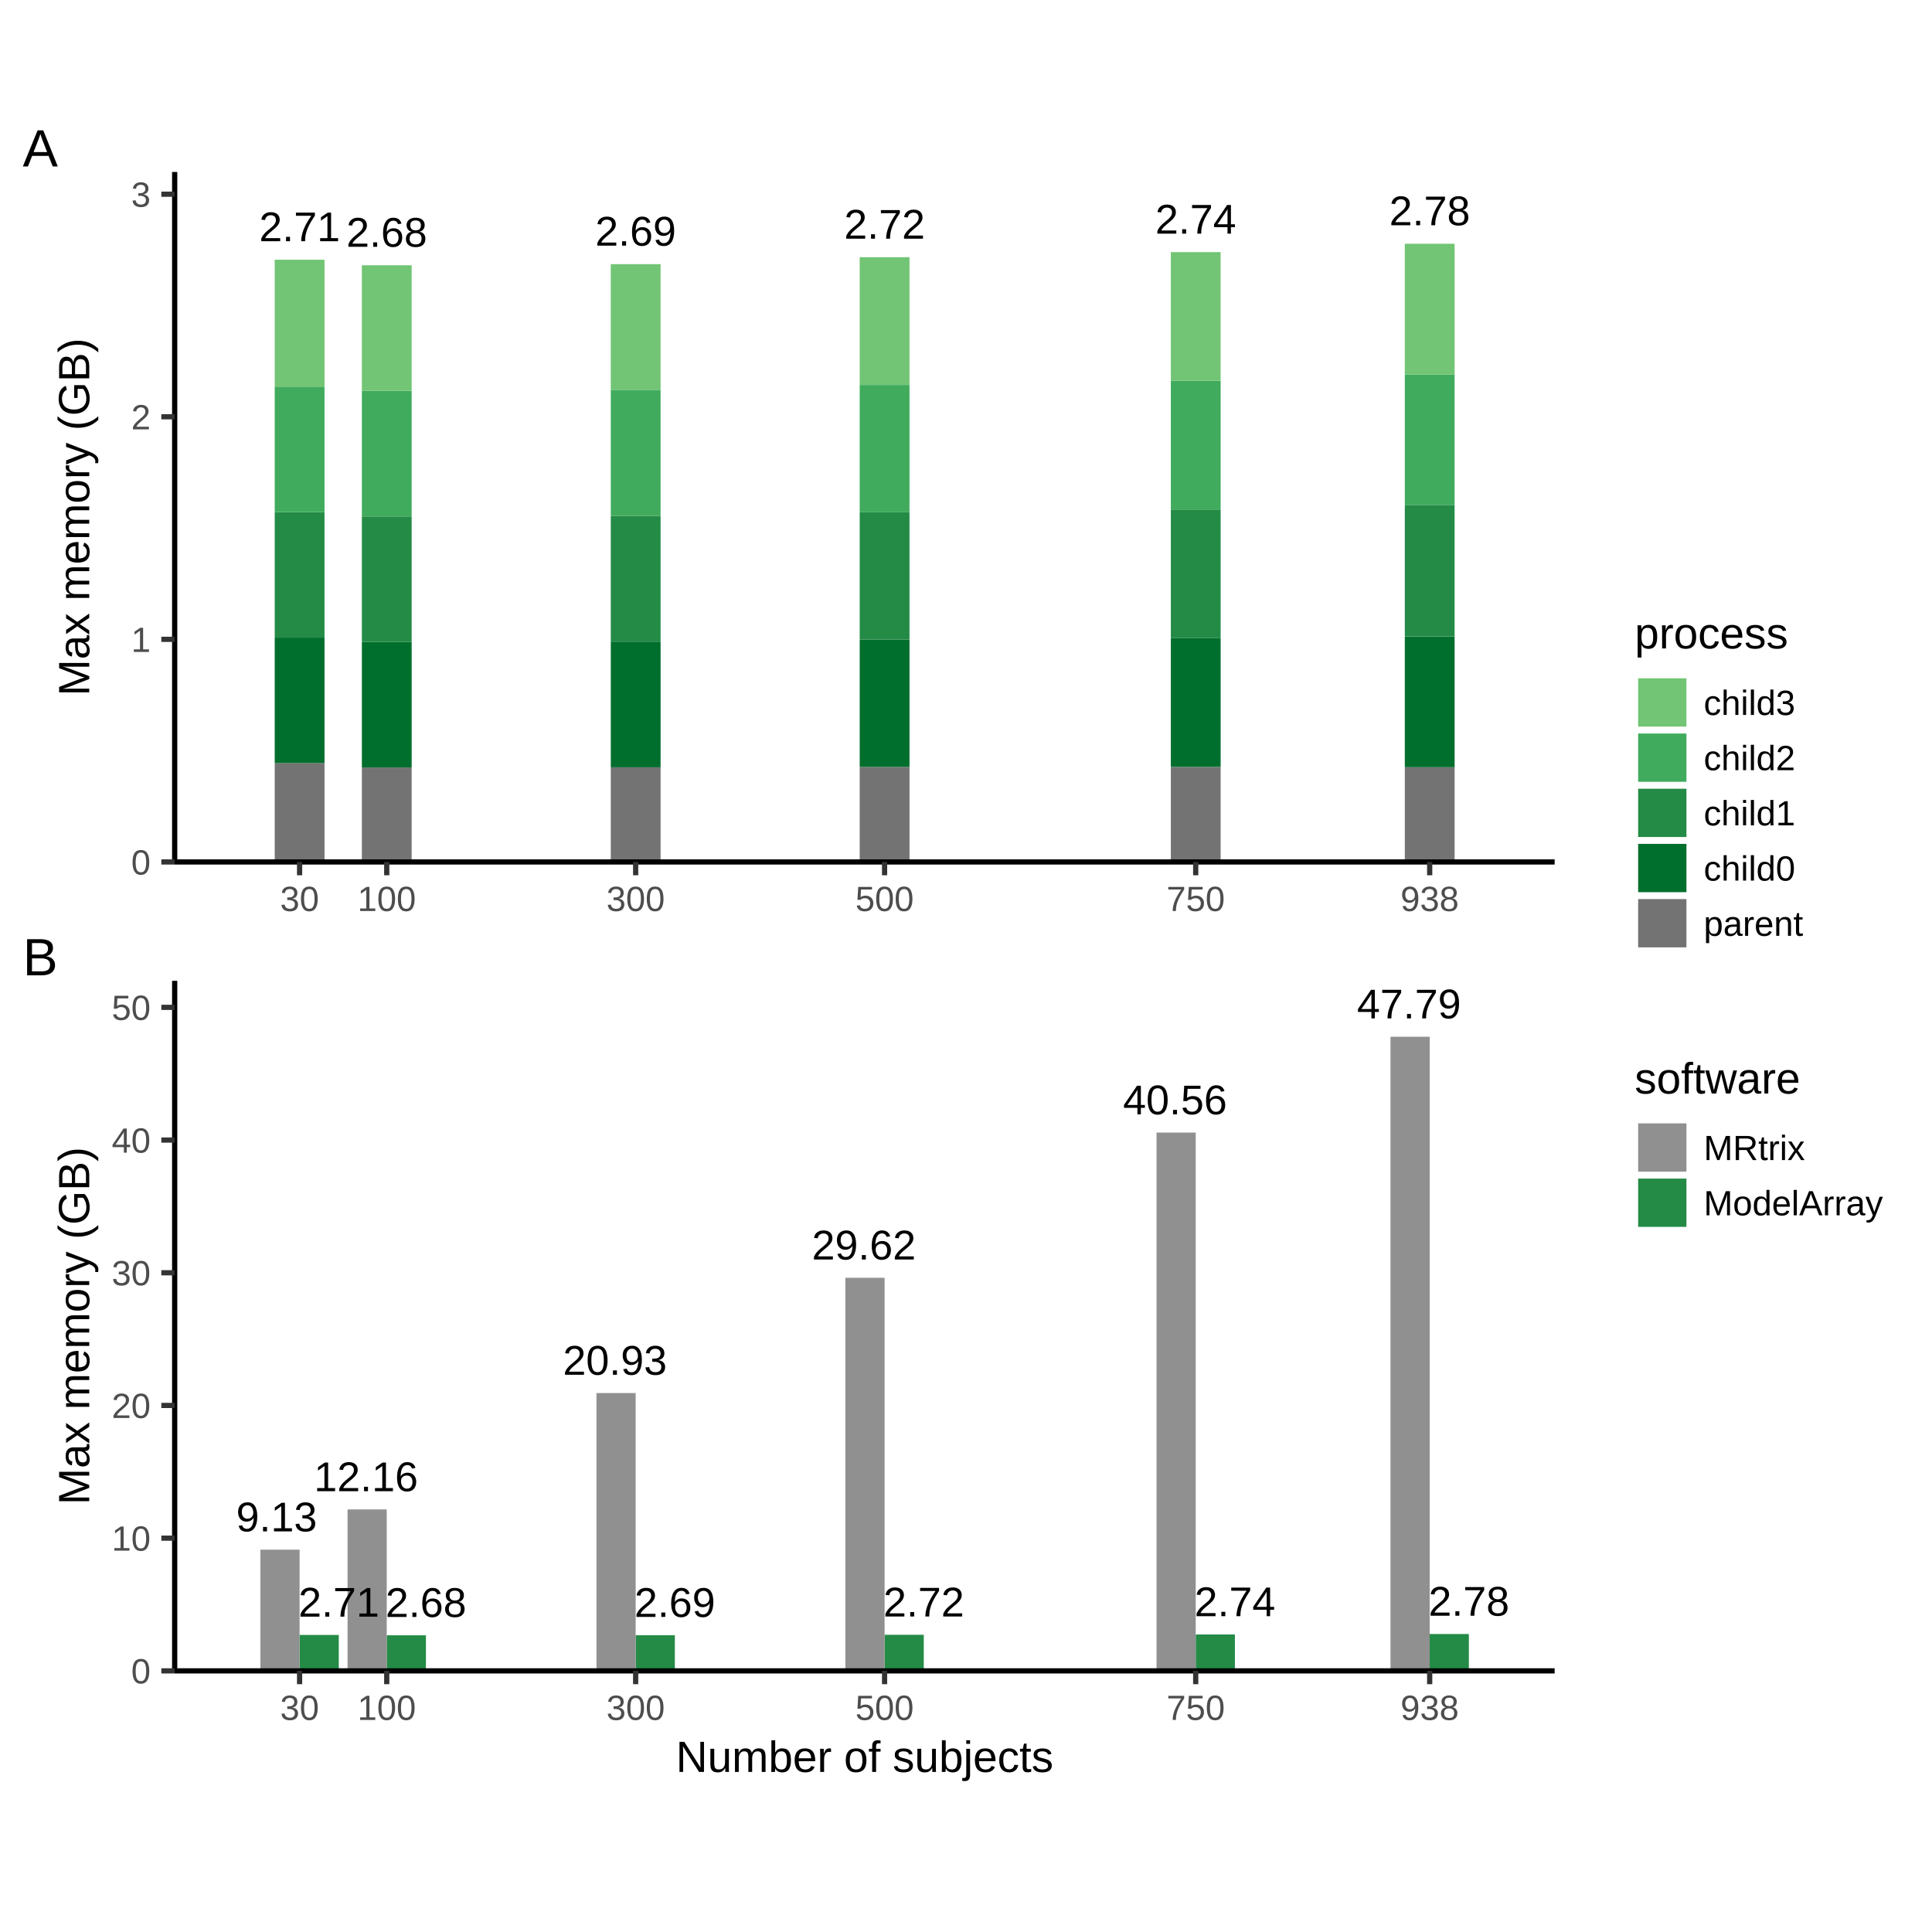
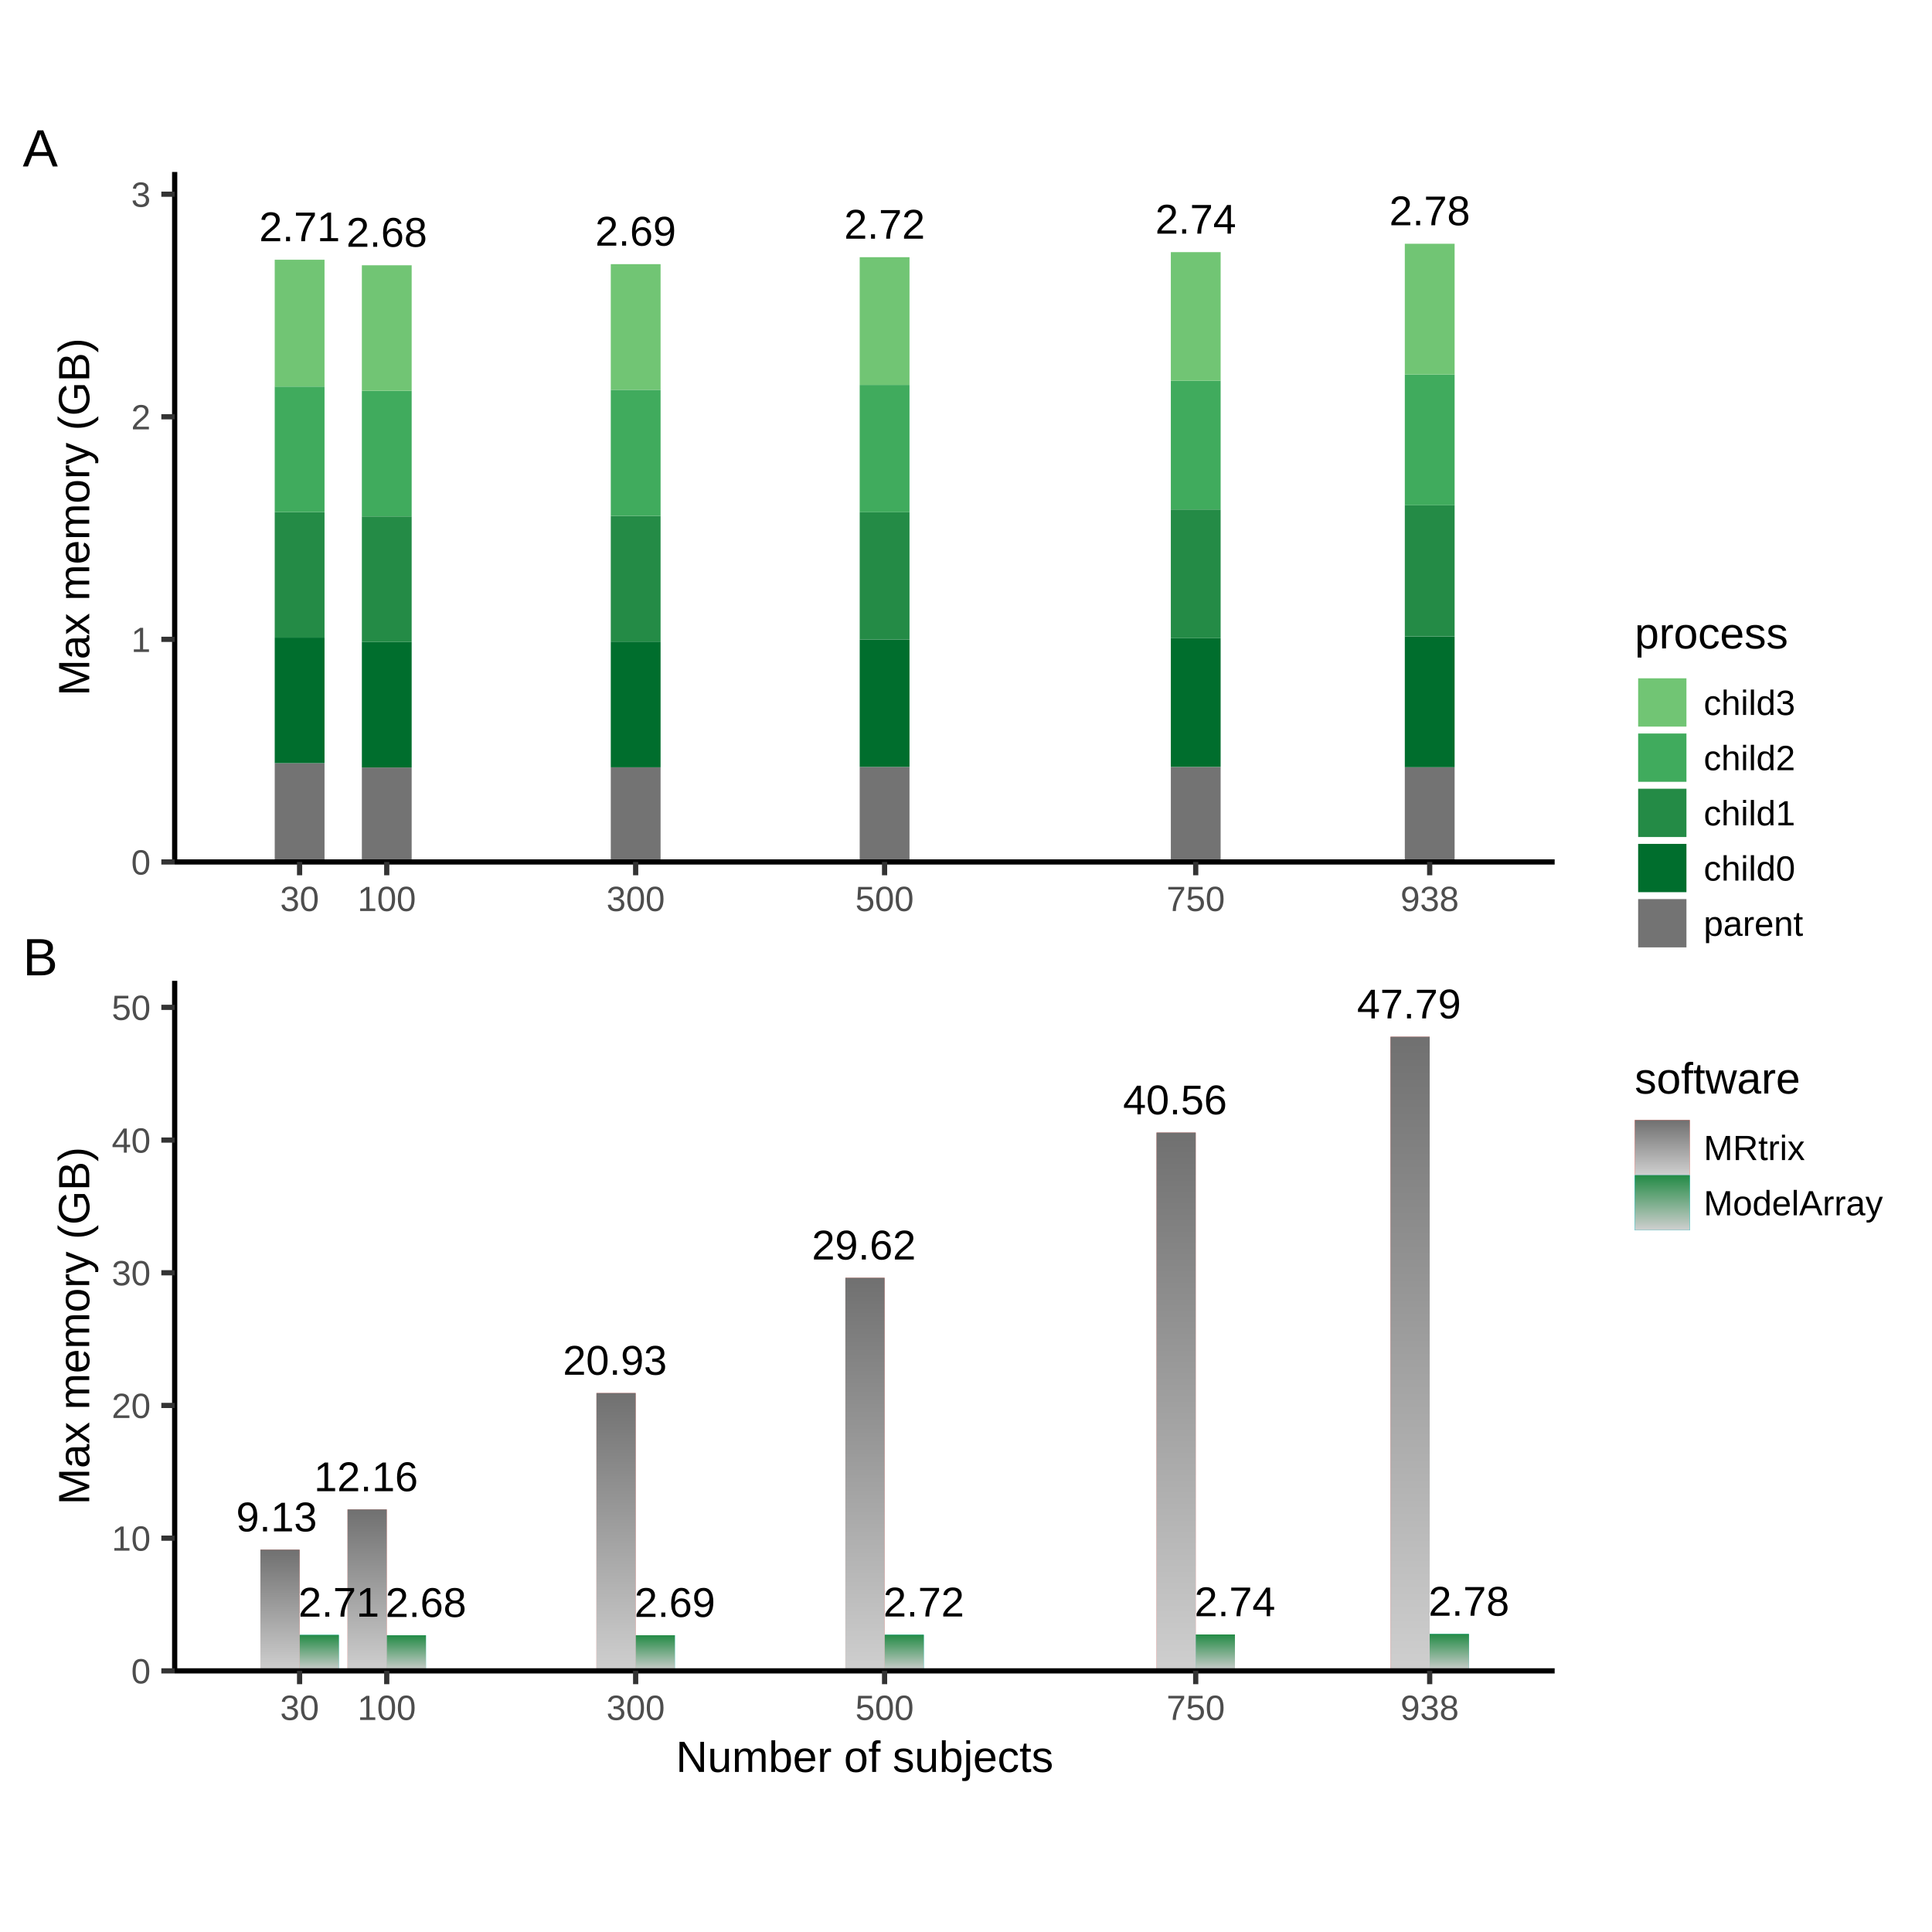
<svg xmlns="http://www.w3.org/2000/svg" class="svglite" width="396.85pt" height="396.85pt" viewBox="0 0 396.85 396.85">
  <defs>
    <style type="text/css">
    .svglite line, .svglite polyline, .svglite polygon, .svglite path, .svglite rect, .svglite circle {
      fill: none;
      stroke: #000000;
      stroke-linecap: round;
      stroke-linejoin: round;
      stroke-miterlimit: 10.00;
    }
    .svglite text {
      white-space: pre;
    }
  </style>
  </defs>
  <rect width="100%" height="100%" style="stroke: none; fill: #FFFFFF;" />
  <defs>
    <clipPath id="cpMC4wMHwzOTYuODV8MC4wMHwzOTYuODU=">
      <rect x="0.00" y="0.00" width="396.85" height="396.85" />
    </clipPath>
  </defs>
  <g clip-path="url(#cpMC4wMHwzOTYuODV8MC4wMHwzOTYuODU=)">
</g>
  <defs>
    <clipPath id="cpNC42OHwzOTIuMTd8MjUuMzJ8MzcxLjUz">
      <rect x="4.68" y="25.32" width="387.48" height="346.21" />
    </clipPath>
  </defs>
  <g clip-path="url(#cpNC42OHwzOTIuMTd8MjUuMzJ8MzcxLjUz)">
    <rect x="4.68" y="25.32" width="387.48" height="346.21" style="stroke-width: 1.07; stroke: #FFFFFF; fill: #FFFFFF;" />
  </g>
  <g clip-path="url(#cpMC4wMHwzOTYuODV8MC4wMHwzOTYuODU=)">
</g>
  <defs>
    <clipPath id="cpNC42OHwzOTIuMTd8MjUuMzJ8MTkxLjQ3">
      <rect x="4.68" y="25.32" width="387.48" height="166.15" />
    </clipPath>
  </defs>
  <g clip-path="url(#cpNC42OHwzOTIuMTd8MjUuMzJ8MTkxLjQ3)">
    <rect x="4.68" y="25.32" width="387.48" height="166.15" style="stroke-width: 1.07; stroke: #FFFFFF; fill: #FFFFFF;" />
  </g>
  <g clip-path="url(#cpMC4wMHwzOTYuODV8MC4wMHwzOTYuODU=)">
</g>
  <defs>
    <clipPath id="cpMzUuODh8MzE5LjM0fDM1LjMyfDE3Ny4wNQ==">
      <rect x="35.88" y="35.32" width="283.46" height="141.73" />
    </clipPath>
  </defs>
  <g clip-path="url(#cpMzUuODh8MzE5LjM0fDM1LjMyfDE3Ny4wNQ==)">
    <rect x="35.88" y="35.32" width="283.46" height="141.73" style="stroke-width: 1.07; stroke: none; fill: #FFFFFF;" />
    <rect x="56.43" y="156.75" width="10.23" height="20.30" style="stroke-width: 1.07; stroke: none; stroke-linecap: square; stroke-linejoin: miter; fill: #737373;" />
    <rect x="56.43" y="130.97" width="10.23" height="25.78" style="stroke-width: 1.07; stroke: none; stroke-linecap: square; stroke-linejoin: miter; fill: #006E2D;" />
    <rect x="56.43" y="105.19" width="10.23" height="25.78" style="stroke-width: 1.07; stroke: none; stroke-linecap: square; stroke-linejoin: miter; fill: #248B46;" />
    <rect x="56.43" y="79.41" width="10.23" height="25.78" style="stroke-width: 1.07; stroke: none; stroke-linecap: square; stroke-linejoin: miter; fill: #40AB5D;" />
    <rect x="56.43" y="53.35" width="10.23" height="26.06" style="stroke-width: 1.07; stroke: none; stroke-linecap: square; stroke-linejoin: miter; fill: #71C574;" />
    <rect x="74.33" y="157.65" width="10.23" height="19.40" style="stroke-width: 1.07; stroke: none; stroke-linecap: square; stroke-linejoin: miter; fill: #737373;" />
    <rect x="74.33" y="131.87" width="10.23" height="25.78" style="stroke-width: 1.07; stroke: none; stroke-linecap: square; stroke-linejoin: miter; fill: #006E2D;" />
    <rect x="74.33" y="106.08" width="10.23" height="25.79" style="stroke-width: 1.07; stroke: none; stroke-linecap: square; stroke-linejoin: miter; fill: #248B46;" />
    <rect x="74.33" y="80.29" width="10.23" height="25.79" style="stroke-width: 1.07; stroke: none; stroke-linecap: square; stroke-linejoin: miter; fill: #40AB5D;" />
    <rect x="74.33" y="54.49" width="10.23" height="25.79" style="stroke-width: 1.07; stroke: none; stroke-linecap: square; stroke-linejoin: miter; fill: #71C574;" />
    <rect x="125.46" y="157.61" width="10.23" height="19.45" style="stroke-width: 1.07; stroke: none; stroke-linecap: square; stroke-linejoin: miter; fill: #737373;" />
    <rect x="125.46" y="131.79" width="10.23" height="25.82" style="stroke-width: 1.07; stroke: none; stroke-linecap: square; stroke-linejoin: miter; fill: #006E2D;" />
    <rect x="125.46" y="105.97" width="10.23" height="25.82" style="stroke-width: 1.07; stroke: none; stroke-linecap: square; stroke-linejoin: miter; fill: #248B46;" />
    <rect x="125.46" y="80.07" width="10.23" height="25.90" style="stroke-width: 1.07; stroke: none; stroke-linecap: square; stroke-linejoin: miter; fill: #40AB5D;" />
    <rect x="125.46" y="54.26" width="10.23" height="25.81" style="stroke-width: 1.07; stroke: none; stroke-linecap: square; stroke-linejoin: miter; fill: #71C574;" />
    <rect x="176.59" y="157.53" width="10.23" height="19.52" style="stroke-width: 1.07; stroke: none; stroke-linecap: square; stroke-linejoin: miter; fill: #737373;" />
    <rect x="176.59" y="131.37" width="10.23" height="26.16" style="stroke-width: 1.07; stroke: none; stroke-linecap: square; stroke-linejoin: miter; fill: #006E2D;" />
    <rect x="176.59" y="105.22" width="10.23" height="26.15" style="stroke-width: 1.07; stroke: none; stroke-linecap: square; stroke-linejoin: miter; fill: #248B46;" />
    <rect x="176.59" y="79.07" width="10.23" height="26.15" style="stroke-width: 1.07; stroke: none; stroke-linecap: square; stroke-linejoin: miter; fill: #40AB5D;" />
    <rect x="176.59" y="52.83" width="10.23" height="26.24" style="stroke-width: 1.07; stroke: none; stroke-linecap: square; stroke-linejoin: miter; fill: #71C574;" />
    <rect x="240.50" y="157.54" width="10.23" height="19.52" style="stroke-width: 1.07; stroke: none; stroke-linecap: square; stroke-linejoin: miter; fill: #737373;" />
    <rect x="240.50" y="131.08" width="10.23" height="26.45" style="stroke-width: 1.07; stroke: none; stroke-linecap: square; stroke-linejoin: miter; fill: #006E2D;" />
    <rect x="240.50" y="104.65" width="10.23" height="26.43" style="stroke-width: 1.07; stroke: none; stroke-linecap: square; stroke-linejoin: miter; fill: #248B46;" />
    <rect x="240.50" y="78.21" width="10.23" height="26.44" style="stroke-width: 1.07; stroke: none; stroke-linecap: square; stroke-linejoin: miter; fill: #40AB5D;" />
    <rect x="240.50" y="51.79" width="10.23" height="26.42" style="stroke-width: 1.07; stroke: none; stroke-linecap: square; stroke-linejoin: miter; fill: #71C574;" />
    <rect x="288.56" y="157.59" width="10.23" height="19.47" style="stroke-width: 1.07; stroke: none; stroke-linecap: square; stroke-linejoin: miter; fill: #737373;" />
    <rect x="288.56" y="130.73" width="10.23" height="26.86" style="stroke-width: 1.07; stroke: none; stroke-linecap: square; stroke-linejoin: miter; fill: #006E2D;" />
    <rect x="288.56" y="103.79" width="10.23" height="26.93" style="stroke-width: 1.07; stroke: none; stroke-linecap: square; stroke-linejoin: miter; fill: #248B46;" />
    <rect x="288.56" y="76.94" width="10.23" height="26.85" style="stroke-width: 1.07; stroke: none; stroke-linecap: square; stroke-linejoin: miter; fill: #40AB5D;" />
    <rect x="288.56" y="50.07" width="10.23" height="26.87" style="stroke-width: 1.07; stroke: none; stroke-linecap: square; stroke-linejoin: miter; fill: #71C574;" />
    <text x="61.54" y="49.55" text-anchor="middle" style="font-size: 8.54px; font-family: &quot;Arial&quot;;" textLength="16.60px" lengthAdjust="spacingAndGlyphs">2.71</text>
    <text x="79.44" y="50.69" text-anchor="middle" style="font-size: 8.54px; font-family: &quot;Arial&quot;;" textLength="16.60px" lengthAdjust="spacingAndGlyphs">2.68</text>
    <text x="130.57" y="50.46" text-anchor="middle" style="font-size: 8.54px; font-family: &quot;Arial&quot;;" textLength="16.60px" lengthAdjust="spacingAndGlyphs">2.69</text>
    <text x="181.70" y="49.03" text-anchor="middle" style="font-size: 8.54px; font-family: &quot;Arial&quot;;" textLength="16.60px" lengthAdjust="spacingAndGlyphs">2.72</text>
    <text x="245.61" y="47.99" text-anchor="middle" style="font-size: 8.54px; font-family: &quot;Arial&quot;;" textLength="16.60px" lengthAdjust="spacingAndGlyphs">2.74</text>
    <text x="293.67" y="46.27" text-anchor="middle" style="font-size: 8.54px; font-family: &quot;Arial&quot;;" textLength="16.60px" lengthAdjust="spacingAndGlyphs">2.78</text>
  </g>
  <g clip-path="url(#cpMC4wMHwzOTYuODV8MC4wMHwzOTYuODU=)">
    <polyline points="35.88,177.05 35.88,35.32 " style="stroke-width: 1.07; stroke-linecap: butt;" />
    <text x="30.95" y="179.63" text-anchor="end" style="font-size: 7.20px;fill: #4D4D4D; font-family: &quot;Arial&quot;;" textLength="4.00px" lengthAdjust="spacingAndGlyphs">0</text>
    <text x="30.95" y="133.91" text-anchor="end" style="font-size: 7.20px;fill: #4D4D4D; font-family: &quot;Arial&quot;;" textLength="4.00px" lengthAdjust="spacingAndGlyphs">1</text>
    <text x="30.95" y="88.19" text-anchor="end" style="font-size: 7.20px;fill: #4D4D4D; font-family: &quot;Arial&quot;;" textLength="4.00px" lengthAdjust="spacingAndGlyphs">2</text>
    <text x="30.95" y="42.47" text-anchor="end" style="font-size: 7.20px;fill: #4D4D4D; font-family: &quot;Arial&quot;;" textLength="4.00px" lengthAdjust="spacingAndGlyphs">3</text>
    <polyline points="33.14,177.05 35.88,177.05 " style="stroke-width: 1.07; stroke: #333333; stroke-linecap: butt;" />
    <polyline points="33.14,131.33 35.88,131.33 " style="stroke-width: 1.07; stroke: #333333; stroke-linecap: butt;" />
    <polyline points="33.14,85.61 35.88,85.61 " style="stroke-width: 1.07; stroke: #333333; stroke-linecap: butt;" />
    <polyline points="33.14,39.89 35.88,39.89 " style="stroke-width: 1.07; stroke: #333333; stroke-linecap: butt;" />
    <polyline points="35.88,177.05 319.34,177.05 " style="stroke-width: 1.07; stroke-linecap: butt;" />
    <polyline points="61.54,179.79 61.54,177.05 " style="stroke-width: 1.07; stroke: #333333; stroke-linecap: butt;" />
    <polyline points="79.44,179.79 79.44,177.05 " style="stroke-width: 1.07; stroke: #333333; stroke-linecap: butt;" />
    <polyline points="130.57,179.79 130.57,177.05 " style="stroke-width: 1.07; stroke: #333333; stroke-linecap: butt;" />
    <polyline points="181.70,179.79 181.70,177.05 " style="stroke-width: 1.07; stroke: #333333; stroke-linecap: butt;" />
    <polyline points="245.61,179.79 245.61,177.05 " style="stroke-width: 1.07; stroke: #333333; stroke-linecap: butt;" />
    <polyline points="293.67,179.79 293.67,177.05 " style="stroke-width: 1.07; stroke: #333333; stroke-linecap: butt;" />
    <text x="61.54" y="187.13" text-anchor="middle" style="font-size: 7.20px;fill: #4D4D4D; font-family: &quot;Arial&quot;;" textLength="7.99px" lengthAdjust="spacingAndGlyphs">30</text>
    <text x="79.44" y="187.13" text-anchor="middle" style="font-size: 7.20px;fill: #4D4D4D; font-family: &quot;Arial&quot;;" textLength="11.99px" lengthAdjust="spacingAndGlyphs">100</text>
    <text x="130.57" y="187.13" text-anchor="middle" style="font-size: 7.20px;fill: #4D4D4D; font-family: &quot;Arial&quot;;" textLength="11.99px" lengthAdjust="spacingAndGlyphs">300</text>
    <text x="181.70" y="187.13" text-anchor="middle" style="font-size: 7.20px;fill: #4D4D4D; font-family: &quot;Arial&quot;;" textLength="11.99px" lengthAdjust="spacingAndGlyphs">500</text>
    <text x="245.61" y="187.13" text-anchor="middle" style="font-size: 7.20px;fill: #4D4D4D; font-family: &quot;Arial&quot;;" textLength="11.99px" lengthAdjust="spacingAndGlyphs">750</text>
    <text x="293.67" y="187.13" text-anchor="middle" style="font-size: 7.20px;fill: #4D4D4D; font-family: &quot;Arial&quot;;" textLength="11.99px" lengthAdjust="spacingAndGlyphs">938</text>
    <text transform="translate(18.33,106.19) rotate(-90)" text-anchor="middle" style="font-size: 9.00px; font-family: &quot;Arial&quot;;" textLength="73.48px" lengthAdjust="spacingAndGlyphs">Max memory (GB)</text>
    <text x="8.28" y="34.19" text-anchor="middle" style="font-size: 10.80px; font-family: &quot;Arial&quot;;" textLength="7.20px" lengthAdjust="spacingAndGlyphs">A</text>
  </g>
  <defs>
    <clipPath id="cpNC42OHwzOTIuMTd8MTkxLjQ3fDM2OC42OQ==">
      <rect x="4.68" y="191.47" width="387.48" height="177.22" />
    </clipPath>
  </defs>
  <g clip-path="url(#cpNC42OHwzOTIuMTd8MTkxLjQ3fDM2OC42OQ==)">
    <rect x="4.68" y="191.47" width="387.48" height="177.22" style="stroke-width: 1.07; stroke: #FFFFFF; fill: #FFFFFF;" />
  </g>
  <g clip-path="url(#cpMC4wMHwzOTYuODV8MC4wMHwzOTYuODU=)">
</g>
  <defs>
    <clipPath id="cpMzUuODh8MzE5LjM0fDIwMS40N3wzNDMuMjE=">
      <rect x="35.88" y="201.47" width="283.46" height="141.73" />
    </clipPath>
  </defs>
  <g clip-path="url(#cpMzUuODh8MzE5LjM0fDIwMS40N3wzNDMuMjE=)">
    <rect x="35.88" y="201.47" width="283.46" height="141.73" style="stroke-width: 1.07; stroke: none; fill: #FFFFFF;" />
-     <rect x="79.44" y="335.90" width="8.05" height="7.31" style="stroke-width: 1.07; stroke: none; stroke-linecap: square; stroke-linejoin: miter; fill: #248B46;" />
-     <rect x="71.39" y="310.05" width="8.05" height="33.15" style="stroke-width: 1.07; stroke: none; stroke-linecap: square; stroke-linejoin: miter; fill: #909090;" />
-     <rect x="61.54" y="335.83" width="8.05" height="7.37" style="stroke-width: 1.07; stroke: none; stroke-linecap: square; stroke-linejoin: miter; fill: #248B46;" />
-     <rect x="53.49" y="318.32" width="8.05" height="24.89" style="stroke-width: 1.07; stroke: none; stroke-linecap: square; stroke-linejoin: miter; fill: #909090;" />
-     <rect x="130.57" y="335.89" width="8.05" height="7.32" style="stroke-width: 1.07; stroke: none; stroke-linecap: square; stroke-linejoin: miter; fill: #248B46;" />
-     <rect x="122.52" y="286.15" width="8.05" height="57.05" style="stroke-width: 1.07; stroke: none; stroke-linecap: square; stroke-linejoin: miter; fill: #909090;" />
-     <rect x="181.70" y="335.80" width="8.05" height="7.41" style="stroke-width: 1.07; stroke: none; stroke-linecap: square; stroke-linejoin: miter; fill: #248B46;" />
-     <rect x="173.65" y="262.47" width="8.05" height="80.74" style="stroke-width: 1.07; stroke: none; stroke-linecap: square; stroke-linejoin: miter; fill: #909090;" />
-     <rect x="245.61" y="335.74" width="8.05" height="7.47" style="stroke-width: 1.07; stroke: none; stroke-linecap: square; stroke-linejoin: miter; fill: #248B46;" />
-     <rect x="237.56" y="232.64" width="8.05" height="110.56" style="stroke-width: 1.07; stroke: none; stroke-linecap: square; stroke-linejoin: miter; fill: #909090;" />
-     <rect x="293.67" y="335.64" width="8.05" height="7.57" style="stroke-width: 1.07; stroke: none; stroke-linecap: square; stroke-linejoin: miter; fill: #248B46;" />
-     <rect x="285.62" y="212.95" width="8.05" height="130.26" style="stroke-width: 1.07; stroke: none; stroke-linecap: square; stroke-linejoin: miter; fill: #909090;" />
+     <rect x="79.44" y="335.90" width="8.05" height="7.31" style="stroke-width: 1.07; stroke: none; stroke-linecap: square; stroke-linejoin: miter; fill: #00BFC4;" />
+     <rect x="71.39" y="310.05" width="8.05" height="33.15" style="stroke-width: 1.07; stroke: none; stroke-linecap: square; stroke-linejoin: miter; fill: #F8766D;" />
+     <rect x="61.54" y="335.83" width="8.05" height="7.37" style="stroke-width: 1.07; stroke: none; stroke-linecap: square; stroke-linejoin: miter; fill: #00BFC4;" />
+     <rect x="53.49" y="318.32" width="8.05" height="24.89" style="stroke-width: 1.07; stroke: none; stroke-linecap: square; stroke-linejoin: miter; fill: #F8766D;" />
+     <rect x="130.57" y="335.89" width="8.05" height="7.32" style="stroke-width: 1.07; stroke: none; stroke-linecap: square; stroke-linejoin: miter; fill: #00BFC4;" />
+     <rect x="122.52" y="286.15" width="8.05" height="57.05" style="stroke-width: 1.07; stroke: none; stroke-linecap: square; stroke-linejoin: miter; fill: #F8766D;" />
+     <rect x="181.70" y="335.80" width="8.05" height="7.41" style="stroke-width: 1.07; stroke: none; stroke-linecap: square; stroke-linejoin: miter; fill: #00BFC4;" />
+     <rect x="173.65" y="262.47" width="8.05" height="80.74" style="stroke-width: 1.07; stroke: none; stroke-linecap: square; stroke-linejoin: miter; fill: #F8766D;" />
+     <rect x="245.61" y="335.74" width="8.05" height="7.47" style="stroke-width: 1.07; stroke: none; stroke-linecap: square; stroke-linejoin: miter; fill: #00BFC4;" />
+     <rect x="237.56" y="232.64" width="8.05" height="110.56" style="stroke-width: 1.07; stroke: none; stroke-linecap: square; stroke-linejoin: miter; fill: #F8766D;" />
+     <rect x="293.67" y="335.64" width="8.05" height="7.57" style="stroke-width: 1.07; stroke: none; stroke-linecap: square; stroke-linejoin: miter; fill: #00BFC4;" />
+     <rect x="285.62" y="212.95" width="8.05" height="130.26" style="stroke-width: 1.07; stroke: none; stroke-linecap: square; stroke-linejoin: miter; fill: #F8766D;" />
+   </g>
+   <defs>
+     <linearGradient id="pat-0" gradientUnits="userSpaceOnUse" spreadMethod="pad" x1="83.47" y1="343.21" x2="83.47" y2="335.90">
+       <stop offset="0.00" stop-color="#CFCFCF" stop-opacity="1.00" />
+       <stop offset="1.00" stop-color="#248B46" stop-opacity="1.00" />
+     </linearGradient>
+   </defs>
+   <g clip-path="url(#cpMzUuODh8MzE5LjM0fDIwMS40N3wzNDMuMjE=)">
+     <polygon points="79.44,335.90 87.49,335.90 87.49,343.21 79.44,343.21 79.44,335.90 " style="stroke-width: 0.75; stroke: none; fill: url(#pat-0);" />
+   </g>
+   <defs>
+     <linearGradient id="pat-1" gradientUnits="userSpaceOnUse" spreadMethod="pad" x1="75.41" y1="343.21" x2="75.41" y2="310.05">
+       <stop offset="0.00" stop-color="#CFCFCF" stop-opacity="1.00" />
+       <stop offset="1.00" stop-color="#707070" stop-opacity="1.00" />
+     </linearGradient>
+   </defs>
+   <g clip-path="url(#cpMzUuODh8MzE5LjM0fDIwMS40N3wzNDMuMjE=)">
+     <polygon points="71.39,310.05 79.44,310.05 79.44,343.21 71.39,343.21 71.39,310.05 " style="stroke-width: 0.75; stroke: none; fill: url(#pat-1);" />
+   </g>
+   <defs>
+     <linearGradient id="pat-2" gradientUnits="userSpaceOnUse" spreadMethod="pad" x1="65.57" y1="343.21" x2="65.57" y2="335.83">
+       <stop offset="0.00" stop-color="#CFCFCF" stop-opacity="1.00" />
+       <stop offset="1.00" stop-color="#248B46" stop-opacity="1.00" />
+     </linearGradient>
+   </defs>
+   <g clip-path="url(#cpMzUuODh8MzE5LjM0fDIwMS40N3wzNDMuMjE=)">
+     <polygon points="61.54,335.83 69.60,335.83 69.60,343.21 61.54,343.21 61.54,335.83 " style="stroke-width: 0.75; stroke: none; fill: url(#pat-2);" />
+   </g>
+   <defs>
+     <linearGradient id="pat-3" gradientUnits="userSpaceOnUse" spreadMethod="pad" x1="57.52" y1="343.21" x2="57.52" y2="318.32">
+       <stop offset="0.00" stop-color="#CFCFCF" stop-opacity="1.00" />
+       <stop offset="1.00" stop-color="#707070" stop-opacity="1.00" />
+     </linearGradient>
+   </defs>
+   <g clip-path="url(#cpMzUuODh8MzE5LjM0fDIwMS40N3wzNDMuMjE=)">
+     <polygon points="53.49,318.32 61.54,318.32 61.54,343.21 53.49,343.21 53.49,318.32 " style="stroke-width: 0.75; stroke: none; fill: url(#pat-3);" />
+   </g>
+   <defs>
+     <linearGradient id="pat-4" gradientUnits="userSpaceOnUse" spreadMethod="pad" x1="134.60" y1="343.21" x2="134.60" y2="335.89">
+       <stop offset="0.00" stop-color="#CFCFCF" stop-opacity="1.00" />
+       <stop offset="1.00" stop-color="#248B46" stop-opacity="1.00" />
+     </linearGradient>
+   </defs>
+   <g clip-path="url(#cpMzUuODh8MzE5LjM0fDIwMS40N3wzNDMuMjE=)">
+     <polygon points="130.57,335.89 138.62,335.89 138.62,343.21 130.57,343.21 130.57,335.89 " style="stroke-width: 0.75; stroke: none; fill: url(#pat-4);" />
+   </g>
+   <defs>
+     <linearGradient id="pat-5" gradientUnits="userSpaceOnUse" spreadMethod="pad" x1="126.54" y1="343.21" x2="126.54" y2="286.15">
+       <stop offset="0.00" stop-color="#CFCFCF" stop-opacity="1.00" />
+       <stop offset="1.00" stop-color="#707070" stop-opacity="1.00" />
+     </linearGradient>
+   </defs>
+   <g clip-path="url(#cpMzUuODh8MzE5LjM0fDIwMS40N3wzNDMuMjE=)">
+     <polygon points="122.52,286.15 130.57,286.15 130.57,343.21 122.52,343.21 122.52,286.15 " style="stroke-width: 0.75; stroke: none; fill: url(#pat-5);" />
+   </g>
+   <defs>
+     <linearGradient id="pat-6" gradientUnits="userSpaceOnUse" spreadMethod="pad" x1="185.73" y1="343.21" x2="185.73" y2="335.80">
+       <stop offset="0.00" stop-color="#CFCFCF" stop-opacity="1.00" />
+       <stop offset="1.00" stop-color="#248B46" stop-opacity="1.00" />
+     </linearGradient>
+   </defs>
+   <g clip-path="url(#cpMzUuODh8MzE5LjM0fDIwMS40N3wzNDMuMjE=)">
+     <polygon points="181.70,335.80 189.75,335.80 189.75,343.21 181.70,343.21 181.70,335.80 " style="stroke-width: 0.75; stroke: none; fill: url(#pat-6);" />
+   </g>
+   <defs>
+     <linearGradient id="pat-7" gradientUnits="userSpaceOnUse" spreadMethod="pad" x1="177.67" y1="343.21" x2="177.67" y2="262.47">
+       <stop offset="0.00" stop-color="#CFCFCF" stop-opacity="1.00" />
+       <stop offset="1.00" stop-color="#707070" stop-opacity="1.00" />
+     </linearGradient>
+   </defs>
+   <g clip-path="url(#cpMzUuODh8MzE5LjM0fDIwMS40N3wzNDMuMjE=)">
+     <polygon points="173.65,262.47 181.70,262.47 181.70,343.21 173.65,343.21 173.65,262.47 " style="stroke-width: 0.75; stroke: none; fill: url(#pat-7);" />
+   </g>
+   <defs>
+     <linearGradient id="pat-8" gradientUnits="userSpaceOnUse" spreadMethod="pad" x1="249.64" y1="343.21" x2="249.64" y2="335.74">
+       <stop offset="0.00" stop-color="#CFCFCF" stop-opacity="1.00" />
+       <stop offset="1.00" stop-color="#248B46" stop-opacity="1.00" />
+     </linearGradient>
+   </defs>
+   <g clip-path="url(#cpMzUuODh8MzE5LjM0fDIwMS40N3wzNDMuMjE=)">
+     <polygon points="245.61,335.74 253.67,335.74 253.67,343.21 245.61,343.21 245.61,335.74 " style="stroke-width: 0.75; stroke: none; fill: url(#pat-8);" />
+   </g>
+   <defs>
+     <linearGradient id="pat-9" gradientUnits="userSpaceOnUse" spreadMethod="pad" x1="241.59" y1="343.21" x2="241.59" y2="232.64">
+       <stop offset="0.00" stop-color="#CFCFCF" stop-opacity="1.00" />
+       <stop offset="1.00" stop-color="#707070" stop-opacity="1.00" />
+     </linearGradient>
+   </defs>
+   <g clip-path="url(#cpMzUuODh8MzE5LjM0fDIwMS40N3wzNDMuMjE=)">
+     <polygon points="237.56,232.64 245.61,232.64 245.61,343.21 237.56,343.21 237.56,232.64 " style="stroke-width: 0.75; stroke: none; fill: url(#pat-9);" />
+   </g>
+   <defs>
+     <linearGradient id="pat-10" gradientUnits="userSpaceOnUse" spreadMethod="pad" x1="297.70" y1="343.21" x2="297.70" y2="335.64">
+       <stop offset="0.00" stop-color="#CFCFCF" stop-opacity="1.00" />
+       <stop offset="1.00" stop-color="#248B46" stop-opacity="1.00" />
+     </linearGradient>
+   </defs>
+   <g clip-path="url(#cpMzUuODh8MzE5LjM0fDIwMS40N3wzNDMuMjE=)">
+     <polygon points="293.67,335.64 301.73,335.64 301.73,343.21 293.67,343.21 293.67,335.64 " style="stroke-width: 0.75; stroke: none; fill: url(#pat-10);" />
+   </g>
+   <defs>
+     <linearGradient id="pat-11" gradientUnits="userSpaceOnUse" spreadMethod="pad" x1="289.65" y1="343.21" x2="289.65" y2="212.95">
+       <stop offset="0.00" stop-color="#CFCFCF" stop-opacity="1.00" />
+       <stop offset="1.00" stop-color="#707070" stop-opacity="1.00" />
+     </linearGradient>
+   </defs>
+   <g clip-path="url(#cpMzUuODh8MzE5LjM0fDIwMS40N3wzNDMuMjE=)">
+     <polygon points="285.62,212.95 293.67,212.95 293.67,343.21 285.62,343.21 285.62,212.95 " style="stroke-width: 0.75; stroke: none; fill: url(#pat-11);" />
+     <rect x="79.44" y="335.90" width="8.05" height="7.31" style="stroke-width: 1.07; stroke: none; stroke-linecap: square; stroke-linejoin: miter;" />
+     <rect x="71.39" y="310.05" width="8.05" height="33.15" style="stroke-width: 1.07; stroke: none; stroke-linecap: square; stroke-linejoin: miter;" />
+     <rect x="61.54" y="335.83" width="8.05" height="7.37" style="stroke-width: 1.07; stroke: none; stroke-linecap: square; stroke-linejoin: miter;" />
+     <rect x="53.49" y="318.32" width="8.05" height="24.89" style="stroke-width: 1.07; stroke: none; stroke-linecap: square; stroke-linejoin: miter;" />
+     <rect x="130.57" y="335.89" width="8.05" height="7.32" style="stroke-width: 1.07; stroke: none; stroke-linecap: square; stroke-linejoin: miter;" />
+     <rect x="122.52" y="286.15" width="8.05" height="57.05" style="stroke-width: 1.07; stroke: none; stroke-linecap: square; stroke-linejoin: miter;" />
+     <rect x="181.70" y="335.80" width="8.05" height="7.41" style="stroke-width: 1.07; stroke: none; stroke-linecap: square; stroke-linejoin: miter;" />
+     <rect x="173.65" y="262.47" width="8.05" height="80.74" style="stroke-width: 1.07; stroke: none; stroke-linecap: square; stroke-linejoin: miter;" />
+     <rect x="245.61" y="335.74" width="8.05" height="7.47" style="stroke-width: 1.07; stroke: none; stroke-linecap: square; stroke-linejoin: miter;" />
+     <rect x="237.56" y="232.64" width="8.05" height="110.56" style="stroke-width: 1.07; stroke: none; stroke-linecap: square; stroke-linejoin: miter;" />
+     <rect x="293.67" y="335.64" width="8.05" height="7.57" style="stroke-width: 1.07; stroke: none; stroke-linecap: square; stroke-linejoin: miter;" />
+     <rect x="285.62" y="212.95" width="8.05" height="130.26" style="stroke-width: 1.07; stroke: none; stroke-linecap: square; stroke-linejoin: miter;" />
    <text x="87.49" y="332.14" text-anchor="middle" style="font-size: 8.54px; font-family: &quot;Arial&quot;;" textLength="16.60px" lengthAdjust="spacingAndGlyphs">2.68</text>
    <text x="75.18" y="306.30" text-anchor="middle" style="font-size: 8.54px; font-family: &quot;Arial&quot;;" textLength="21.35px" lengthAdjust="spacingAndGlyphs">12.16</text>
    <text x="69.60" y="332.07" text-anchor="middle" style="font-size: 8.54px; font-family: &quot;Arial&quot;;" textLength="16.60px" lengthAdjust="spacingAndGlyphs">2.71</text>
    <text x="56.81" y="314.56" text-anchor="middle" style="font-size: 8.54px; font-family: &quot;Arial&quot;;" textLength="16.60px" lengthAdjust="spacingAndGlyphs">9.13</text>
    <text x="138.62" y="332.13" text-anchor="middle" style="font-size: 8.54px; font-family: &quot;Arial&quot;;" textLength="16.60px" lengthAdjust="spacingAndGlyphs">2.69</text>
    <text x="126.31" y="282.39" text-anchor="middle" style="font-size: 8.54px; font-family: &quot;Arial&quot;;" textLength="21.35px" lengthAdjust="spacingAndGlyphs">20.93</text>
    <text x="189.75" y="332.04" text-anchor="middle" style="font-size: 8.54px; font-family: &quot;Arial&quot;;" textLength="16.60px" lengthAdjust="spacingAndGlyphs">2.72</text>
    <text x="177.44" y="258.71" text-anchor="middle" style="font-size: 8.54px; font-family: &quot;Arial&quot;;" textLength="21.35px" lengthAdjust="spacingAndGlyphs">29.62</text>
    <text x="253.66" y="331.98" text-anchor="middle" style="font-size: 8.54px; font-family: &quot;Arial&quot;;" textLength="16.60px" lengthAdjust="spacingAndGlyphs">2.74</text>
    <text x="241.36" y="228.89" text-anchor="middle" style="font-size: 8.54px; font-family: &quot;Arial&quot;;" textLength="21.35px" lengthAdjust="spacingAndGlyphs">40.56</text>
    <text x="301.73" y="331.88" text-anchor="middle" style="font-size: 8.54px; font-family: &quot;Arial&quot;;" textLength="16.60px" lengthAdjust="spacingAndGlyphs">2.78</text>
    <text x="289.42" y="209.19" text-anchor="middle" style="font-size: 8.54px; font-family: &quot;Arial&quot;;" textLength="21.35px" lengthAdjust="spacingAndGlyphs">47.79</text>
  </g>
  <g clip-path="url(#cpMC4wMHwzOTYuODV8MC4wMHwzOTYuODU=)">
    <polyline points="35.88,343.21 35.88,201.47 " style="stroke-width: 1.07; stroke-linecap: butt;" />
    <text x="30.95" y="345.78" text-anchor="end" style="font-size: 7.20px;fill: #4D4D4D; font-family: &quot;Arial&quot;;" textLength="4.00px" lengthAdjust="spacingAndGlyphs">0</text>
    <text x="30.95" y="318.52" text-anchor="end" style="font-size: 7.20px;fill: #4D4D4D; font-family: &quot;Arial&quot;;" textLength="7.99px" lengthAdjust="spacingAndGlyphs">10</text>
    <text x="30.95" y="291.27" text-anchor="end" style="font-size: 7.20px;fill: #4D4D4D; font-family: &quot;Arial&quot;;" textLength="7.99px" lengthAdjust="spacingAndGlyphs">20</text>
    <text x="30.95" y="264.01" text-anchor="end" style="font-size: 7.20px;fill: #4D4D4D; font-family: &quot;Arial&quot;;" textLength="7.99px" lengthAdjust="spacingAndGlyphs">30</text>
    <text x="30.95" y="236.76" text-anchor="end" style="font-size: 7.20px;fill: #4D4D4D; font-family: &quot;Arial&quot;;" textLength="7.99px" lengthAdjust="spacingAndGlyphs">40</text>
    <text x="30.95" y="209.50" text-anchor="end" style="font-size: 7.20px;fill: #4D4D4D; font-family: &quot;Arial&quot;;" textLength="7.99px" lengthAdjust="spacingAndGlyphs">50</text>
    <polyline points="33.14,343.21 35.88,343.21 " style="stroke-width: 1.07; stroke: #333333; stroke-linecap: butt;" />
    <polyline points="33.14,315.95 35.88,315.95 " style="stroke-width: 1.07; stroke: #333333; stroke-linecap: butt;" />
    <polyline points="33.14,288.69 35.88,288.69 " style="stroke-width: 1.07; stroke: #333333; stroke-linecap: butt;" />
    <polyline points="33.14,261.44 35.88,261.44 " style="stroke-width: 1.07; stroke: #333333; stroke-linecap: butt;" />
    <polyline points="33.14,234.18 35.88,234.18 " style="stroke-width: 1.07; stroke: #333333; stroke-linecap: butt;" />
    <polyline points="33.14,206.92 35.88,206.92 " style="stroke-width: 1.07; stroke: #333333; stroke-linecap: butt;" />
    <polyline points="35.88,343.21 319.34,343.21 " style="stroke-width: 1.07; stroke-linecap: butt;" />
    <polyline points="61.54,345.95 61.54,343.21 " style="stroke-width: 1.07; stroke: #333333; stroke-linecap: butt;" />
    <polyline points="79.44,345.95 79.44,343.21 " style="stroke-width: 1.07; stroke: #333333; stroke-linecap: butt;" />
    <polyline points="130.57,345.95 130.57,343.21 " style="stroke-width: 1.07; stroke: #333333; stroke-linecap: butt;" />
    <polyline points="181.70,345.95 181.70,343.21 " style="stroke-width: 1.07; stroke: #333333; stroke-linecap: butt;" />
    <polyline points="245.61,345.95 245.61,343.21 " style="stroke-width: 1.07; stroke: #333333; stroke-linecap: butt;" />
    <polyline points="293.67,345.95 293.67,343.21 " style="stroke-width: 1.07; stroke: #333333; stroke-linecap: butt;" />
    <text x="61.54" y="353.29" text-anchor="middle" style="font-size: 7.20px;fill: #4D4D4D; font-family: &quot;Arial&quot;;" textLength="7.99px" lengthAdjust="spacingAndGlyphs">30</text>
    <text x="79.44" y="353.29" text-anchor="middle" style="font-size: 7.20px;fill: #4D4D4D; font-family: &quot;Arial&quot;;" textLength="11.99px" lengthAdjust="spacingAndGlyphs">100</text>
    <text x="130.57" y="353.29" text-anchor="middle" style="font-size: 7.20px;fill: #4D4D4D; font-family: &quot;Arial&quot;;" textLength="11.99px" lengthAdjust="spacingAndGlyphs">300</text>
    <text x="181.70" y="353.29" text-anchor="middle" style="font-size: 7.20px;fill: #4D4D4D; font-family: &quot;Arial&quot;;" textLength="11.99px" lengthAdjust="spacingAndGlyphs">500</text>
    <text x="245.61" y="353.29" text-anchor="middle" style="font-size: 7.20px;fill: #4D4D4D; font-family: &quot;Arial&quot;;" textLength="11.99px" lengthAdjust="spacingAndGlyphs">750</text>
    <text x="293.67" y="353.29" text-anchor="middle" style="font-size: 7.20px;fill: #4D4D4D; font-family: &quot;Arial&quot;;" textLength="11.99px" lengthAdjust="spacingAndGlyphs">938</text>
    <text x="177.61" y="363.97" text-anchor="middle" style="font-size: 9.00px; font-family: &quot;Arial&quot;;" textLength="77.52px" lengthAdjust="spacingAndGlyphs">Number of subjects</text>
    <text transform="translate(18.33,272.34) rotate(-90)" text-anchor="middle" style="font-size: 9.00px; font-family: &quot;Arial&quot;;" textLength="73.48px" lengthAdjust="spacingAndGlyphs">Max memory (GB)</text>
    <text x="8.28" y="200.34" text-anchor="middle" style="font-size: 10.80px; font-family: &quot;Arial&quot;;" textLength="7.20px" lengthAdjust="spacingAndGlyphs">B</text>
  </g>
  <defs>
    <clipPath id="cpMzMwLjMwfDM5Mi4xN3wxMjAuMzN8MjAwLjc5">
      <rect x="330.30" y="120.33" width="61.87" height="80.47" />
    </clipPath>
  </defs>
  <g clip-path="url(#cpMzMwLjMwfDM5Mi4xN3wxMjAuMzN8MjAwLjc5)">
</g>
  <g clip-path="url(#cpMC4wMHwzOTYuODV8MC4wMHwzOTYuODU=)">
    <rect x="330.30" y="120.33" width="45.50" height="80.47" style="stroke-width: 1.07; stroke: none; fill: #FFFFFF;" />
  </g>
  <g clip-path="url(#cpMzMwLjMwfDM5Mi4xN3wxMjAuMzN8MjAwLjc5)">
</g>
  <g clip-path="url(#cpMC4wMHwzOTYuODV8MC4wMHwzOTYuODU=)">
    <text x="335.78" y="133.19" style="font-size: 9.00px; font-family: &quot;Arial&quot;;" textLength="31.51px" lengthAdjust="spacingAndGlyphs">process</text>
  </g>
  <g clip-path="url(#cpMzMwLjMwfDM5Mi4xN3wxMjAuMzN8MjAwLjc5)">
</g>
  <g clip-path="url(#cpMC4wMHwzOTYuODV8MC4wMHwzOTYuODU=)">
</g>
  <g clip-path="url(#cpMzMwLjMwfDM5Mi4xN3wxMjAuMzN8MjAwLjc5)">
</g>
  <g clip-path="url(#cpMC4wMHwzOTYuODV8MC4wMHwzOTYuODU=)">
    <rect x="336.49" y="139.33" width="9.92" height="9.92" style="stroke-width: 1.07; stroke: none; stroke-linecap: square; stroke-linejoin: miter; fill: #71C574;" />
  </g>
  <g clip-path="url(#cpMzMwLjMwfDM5Mi4xN3wxMjAuMzN8MjAwLjc5)">
</g>
  <g clip-path="url(#cpMC4wMHwzOTYuODV8MC4wMHwzOTYuODU=)">
</g>
  <g clip-path="url(#cpMzMwLjMwfDM5Mi4xN3wxMjAuMzN8MjAwLjc5)">
</g>
  <g clip-path="url(#cpMC4wMHwzOTYuODV8MC4wMHwzOTYuODU=)">
    <rect x="336.49" y="150.67" width="9.92" height="9.92" style="stroke-width: 1.07; stroke: none; stroke-linecap: square; stroke-linejoin: miter; fill: #40AB5D;" />
  </g>
  <g clip-path="url(#cpMzMwLjMwfDM5Mi4xN3wxMjAuMzN8MjAwLjc5)">
</g>
  <g clip-path="url(#cpMC4wMHwzOTYuODV8MC4wMHwzOTYuODU=)">
</g>
  <g clip-path="url(#cpMzMwLjMwfDM5Mi4xN3wxMjAuMzN8MjAwLjc5)">
</g>
  <g clip-path="url(#cpMC4wMHwzOTYuODV8MC4wMHwzOTYuODU=)">
    <rect x="336.49" y="162.01" width="9.92" height="9.92" style="stroke-width: 1.07; stroke: none; stroke-linecap: square; stroke-linejoin: miter; fill: #248B46;" />
  </g>
  <g clip-path="url(#cpMzMwLjMwfDM5Mi4xN3wxMjAuMzN8MjAwLjc5)">
</g>
  <g clip-path="url(#cpMC4wMHwzOTYuODV8MC4wMHwzOTYuODU=)">
</g>
  <g clip-path="url(#cpMzMwLjMwfDM5Mi4xN3wxMjAuMzN8MjAwLjc5)">
</g>
  <g clip-path="url(#cpMC4wMHwzOTYuODV8MC4wMHwzOTYuODU=)">
    <rect x="336.49" y="173.34" width="9.92" height="9.92" style="stroke-width: 1.07; stroke: none; stroke-linecap: square; stroke-linejoin: miter; fill: #006E2D;" />
  </g>
  <g clip-path="url(#cpMzMwLjMwfDM5Mi4xN3wxMjAuMzN8MjAwLjc5)">
</g>
  <g clip-path="url(#cpMC4wMHwzOTYuODV8MC4wMHwzOTYuODU=)">
</g>
  <g clip-path="url(#cpMzMwLjMwfDM5Mi4xN3wxMjAuMzN8MjAwLjc5)">
</g>
  <g clip-path="url(#cpMC4wMHwzOTYuODV8MC4wMHwzOTYuODU=)">
    <rect x="336.49" y="184.68" width="9.92" height="9.92" style="stroke-width: 1.07; stroke: none; stroke-linecap: square; stroke-linejoin: miter; fill: #737373;" />
  </g>
  <g clip-path="url(#cpMzMwLjMwfDM5Mi4xN3wxMjAuMzN8MjAwLjc5)">
</g>
  <g clip-path="url(#cpMC4wMHwzOTYuODV8MC4wMHwzOTYuODU=)">
    <text x="349.95" y="146.86" style="font-size: 7.20px; font-family: &quot;Arial&quot;;" textLength="18.78px" lengthAdjust="spacingAndGlyphs">child3</text>
  </g>
  <g clip-path="url(#cpMzMwLjMwfDM5Mi4xN3wxMjAuMzN8MjAwLjc5)">
</g>
  <g clip-path="url(#cpMC4wMHwzOTYuODV8MC4wMHwzOTYuODU=)">
    <text x="349.95" y="158.20" style="font-size: 7.20px; font-family: &quot;Arial&quot;;" textLength="18.78px" lengthAdjust="spacingAndGlyphs">child2</text>
  </g>
  <g clip-path="url(#cpMzMwLjMwfDM5Mi4xN3wxMjAuMzN8MjAwLjc5)">
</g>
  <g clip-path="url(#cpMC4wMHwzOTYuODV8MC4wMHwzOTYuODU=)">
    <text x="349.95" y="169.54" style="font-size: 7.20px; font-family: &quot;Arial&quot;;" textLength="18.78px" lengthAdjust="spacingAndGlyphs">child1</text>
  </g>
  <g clip-path="url(#cpMzMwLjMwfDM5Mi4xN3wxMjAuMzN8MjAwLjc5)">
</g>
  <g clip-path="url(#cpMC4wMHwzOTYuODV8MC4wMHwzOTYuODU=)">
    <text x="349.95" y="180.88" style="font-size: 7.20px; font-family: &quot;Arial&quot;;" textLength="18.78px" lengthAdjust="spacingAndGlyphs">child0</text>
  </g>
  <g clip-path="url(#cpMzMwLjMwfDM5Mi4xN3wxMjAuMzN8MjAwLjc5)">
</g>
  <g clip-path="url(#cpMC4wMHwzOTYuODV8MC4wMHwzOTYuODU=)">
    <text x="349.95" y="192.22" style="font-size: 7.20px; font-family: &quot;Arial&quot;;" textLength="20.37px" lengthAdjust="spacingAndGlyphs">parent</text>
  </g>
  <g clip-path="url(#cpMzMwLjMwfDM5Mi4xN3wxMjAuMzN8MjAwLjc5)">
</g>
  <g clip-path="url(#cpMC4wMHwzOTYuODV8MC4wMHwzOTYuODU=)">
</g>
  <defs>
    <clipPath id="cpMzMwLjMwfDM5Mi4xN3wyMTEuNzV8MjU4LjIw">
      <rect x="330.30" y="211.75" width="61.87" height="46.45" />
    </clipPath>
  </defs>
  <g clip-path="url(#cpMzMwLjMwfDM5Mi4xN3wyMTEuNzV8MjU4LjIw)">
</g>
  <g clip-path="url(#cpMC4wMHwzOTYuODV8MC4wMHwzOTYuODU=)">
    <rect x="330.30" y="211.75" width="61.87" height="46.45" style="stroke-width: 1.07; stroke: none; fill: #FFFFFF;" />
  </g>
  <g clip-path="url(#cpMzMwLjMwfDM5Mi4xN3wyMTEuNzV8MjU4LjIw)">
</g>
  <g clip-path="url(#cpMC4wMHwzOTYuODV8MC4wMHwzOTYuODU=)">
    <text x="335.78" y="224.62" style="font-size: 9.00px; font-family: &quot;Arial&quot;;" textLength="34.01px" lengthAdjust="spacingAndGlyphs">software</text>
  </g>
  <g clip-path="url(#cpMzMwLjMwfDM5Mi4xN3wyMTEuNzV8MjU4LjIw)">
</g>
  <g clip-path="url(#cpMC4wMHwzOTYuODV8MC4wMHwzOTYuODU=)">
</g>
  <g clip-path="url(#cpMzMwLjMwfDM5Mi4xN3wyMTEuNzV8MjU4LjIw)">
</g>
  <g clip-path="url(#cpMC4wMHwzOTYuODV8MC4wMHwzOTYuODU=)">
-     <rect x="336.49" y="230.75" width="9.92" height="9.92" style="stroke-width: 1.07; stroke: none; stroke-linecap: square; stroke-linejoin: miter; fill: #909090;" />
-   </g>
-   <g clip-path="url(#cpMzMwLjMwfDM5Mi4xN3wyMTEuNzV8MjU4LjIw)">
- </g>
-   <g clip-path="url(#cpMC4wMHwzOTYuODV8MC4wMHwzOTYuODU=)">
- </g>
-   <g clip-path="url(#cpMzMwLjMwfDM5Mi4xN3wyMTEuNzV8MjU4LjIw)">
- </g>
-   <g clip-path="url(#cpMC4wMHwzOTYuODV8MC4wMHwzOTYuODU=)">
-     <rect x="336.49" y="242.09" width="9.92" height="9.92" style="stroke-width: 1.07; stroke: none; stroke-linecap: square; stroke-linejoin: miter; fill: #248B46;" />
+     <rect x="335.78" y="230.04" width="11.34" height="11.34" style="stroke-width: 0.00; stroke: none; stroke-linecap: square; stroke-linejoin: miter; fill: #F8766D;" />
+   </g>
+   <defs>
+     <linearGradient id="pat-12" gradientUnits="userSpaceOnUse" spreadMethod="pad" x1="341.45" y1="241.34" x2="341.45" y2="230.08">
+       <stop offset="0.00" stop-color="#CFCFCF" stop-opacity="1.00" />
+       <stop offset="1.00" stop-color="#707070" stop-opacity="1.00" />
+     </linearGradient>
+   </defs>
+   <g clip-path="url(#cpMC4wMHwzOTYuODV8MC4wMHwzOTYuODU=)">
+     <polygon points="335.82,241.34 347.08,241.34 347.08,230.08 335.82,230.08 " style="stroke-width: 0.75; stroke: none; fill: url(#pat-12);" />
+     <rect x="335.78" y="230.04" width="11.34" height="11.34" style="stroke-width: 0.38; stroke: none; stroke-linecap: square; stroke-linejoin: miter;" />
+   </g>
+   <g clip-path="url(#cpMzMwLjMwfDM5Mi4xN3wyMTEuNzV8MjU4LjIw)">
+ </g>
+   <g clip-path="url(#cpMC4wMHwzOTYuODV8MC4wMHwzOTYuODU=)">
+ </g>
+   <g clip-path="url(#cpMzMwLjMwfDM5Mi4xN3wyMTEuNzV8MjU4LjIw)">
+ </g>
+   <g clip-path="url(#cpMC4wMHwzOTYuODV8MC4wMHwzOTYuODU=)">
+     <rect x="335.78" y="241.38" width="11.34" height="11.34" style="stroke-width: 0.00; stroke: none; stroke-linecap: square; stroke-linejoin: miter; fill: #00BFC4;" />
+   </g>
+   <defs>
+     <linearGradient id="pat-13" gradientUnits="userSpaceOnUse" spreadMethod="pad" x1="341.45" y1="252.68" x2="341.45" y2="241.42">
+       <stop offset="0.00" stop-color="#CFCFCF" stop-opacity="1.00" />
+       <stop offset="1.00" stop-color="#248B46" stop-opacity="1.00" />
+     </linearGradient>
+   </defs>
+   <g clip-path="url(#cpMC4wMHwzOTYuODV8MC4wMHwzOTYuODU=)">
+     <polygon points="335.82,252.68 347.08,252.68 347.08,241.42 335.82,241.42 " style="stroke-width: 0.75; stroke: none; fill: url(#pat-13);" />
+     <rect x="335.78" y="241.38" width="11.34" height="11.34" style="stroke-width: 0.38; stroke: none; stroke-linecap: square; stroke-linejoin: miter;" />
  </g>
  <g clip-path="url(#cpMzMwLjMwfDM5Mi4xN3wyMTEuNzV8MjU4LjIw)">
</g>
  <g clip-path="url(#cpMC4wMHwzOTYuODV8MC4wMHwzOTYuODU=)">
    <text x="349.95" y="238.29" style="font-size: 7.20px; font-family: &quot;Arial&quot;;" textLength="20.75px" lengthAdjust="spacingAndGlyphs">MRtrix</text>
  </g>
  <g clip-path="url(#cpMzMwLjMwfDM5Mi4xN3wyMTEuNzV8MjU4LjIw)">
</g>
  <g clip-path="url(#cpMC4wMHwzOTYuODV8MC4wMHwzOTYuODU=)">
    <text x="349.95" y="249.63" style="font-size: 7.20px; font-family: &quot;Arial&quot;;" textLength="36.73px" lengthAdjust="spacingAndGlyphs">ModelArray</text>
  </g>
  <g clip-path="url(#cpMzMwLjMwfDM5Mi4xN3wyMTEuNzV8MjU4LjIw)">
</g>
  <g clip-path="url(#cpMC4wMHwzOTYuODV8MC4wMHwzOTYuODU=)">
</g>
</svg>
